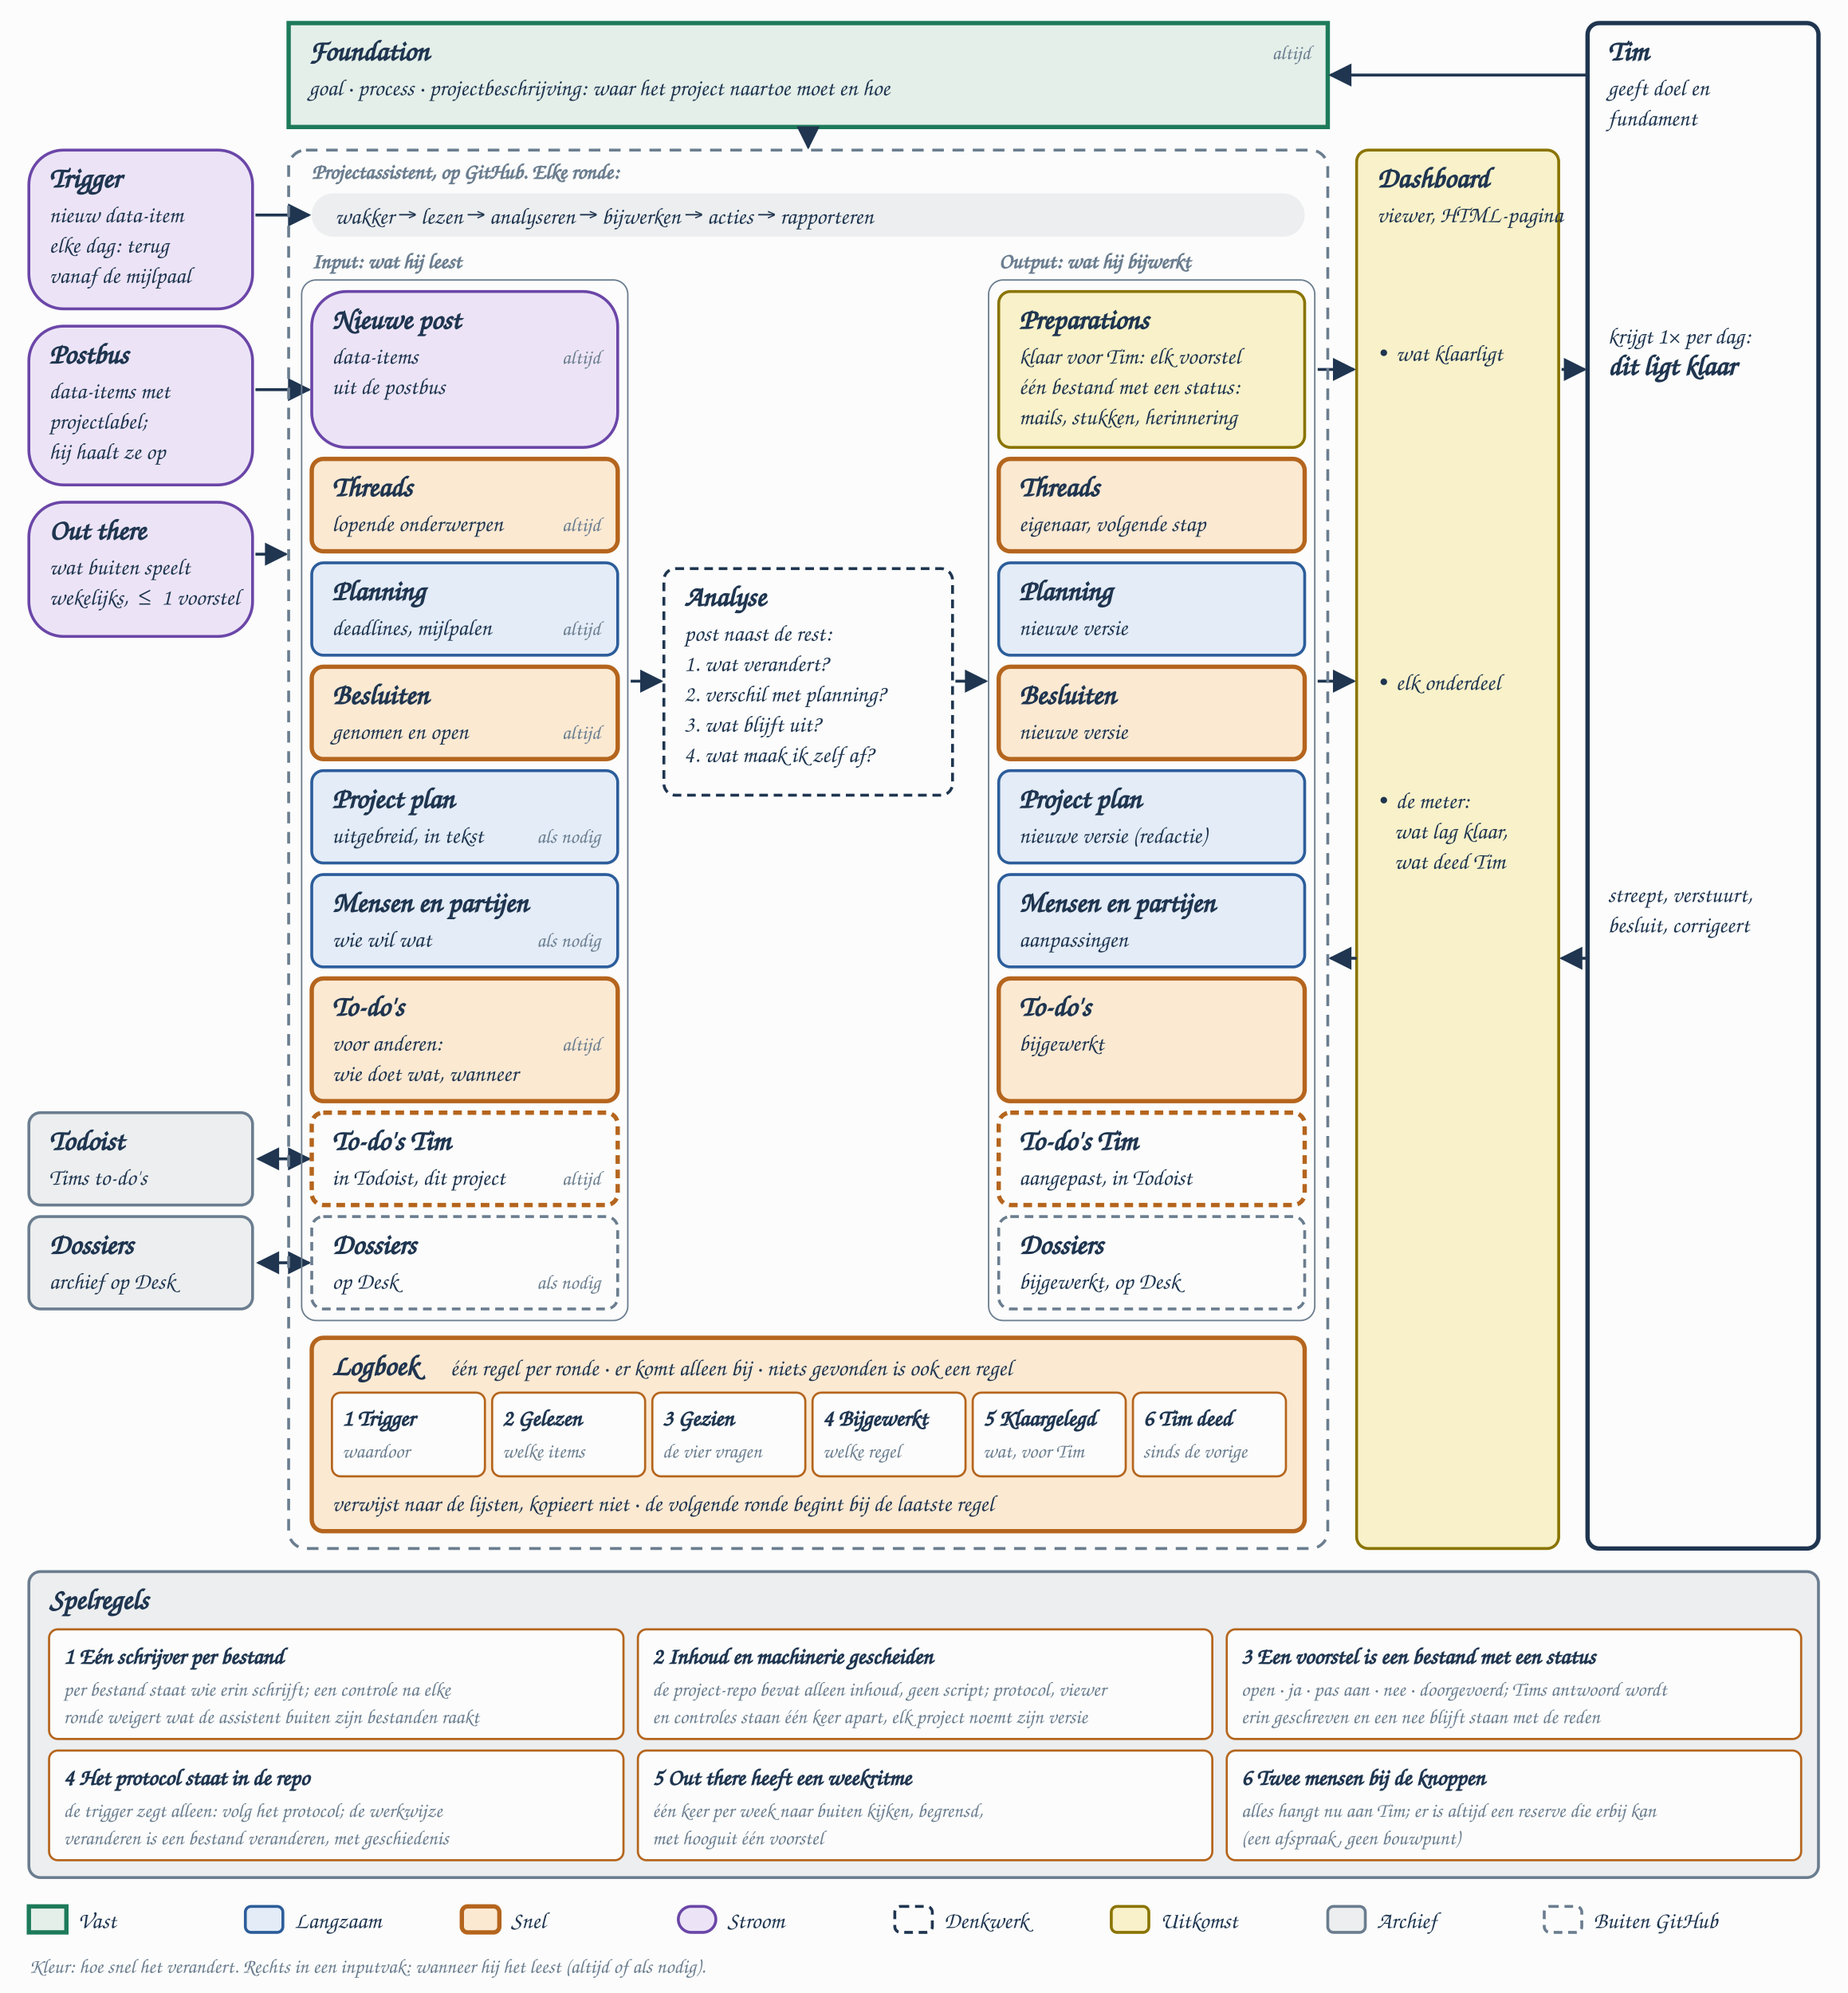
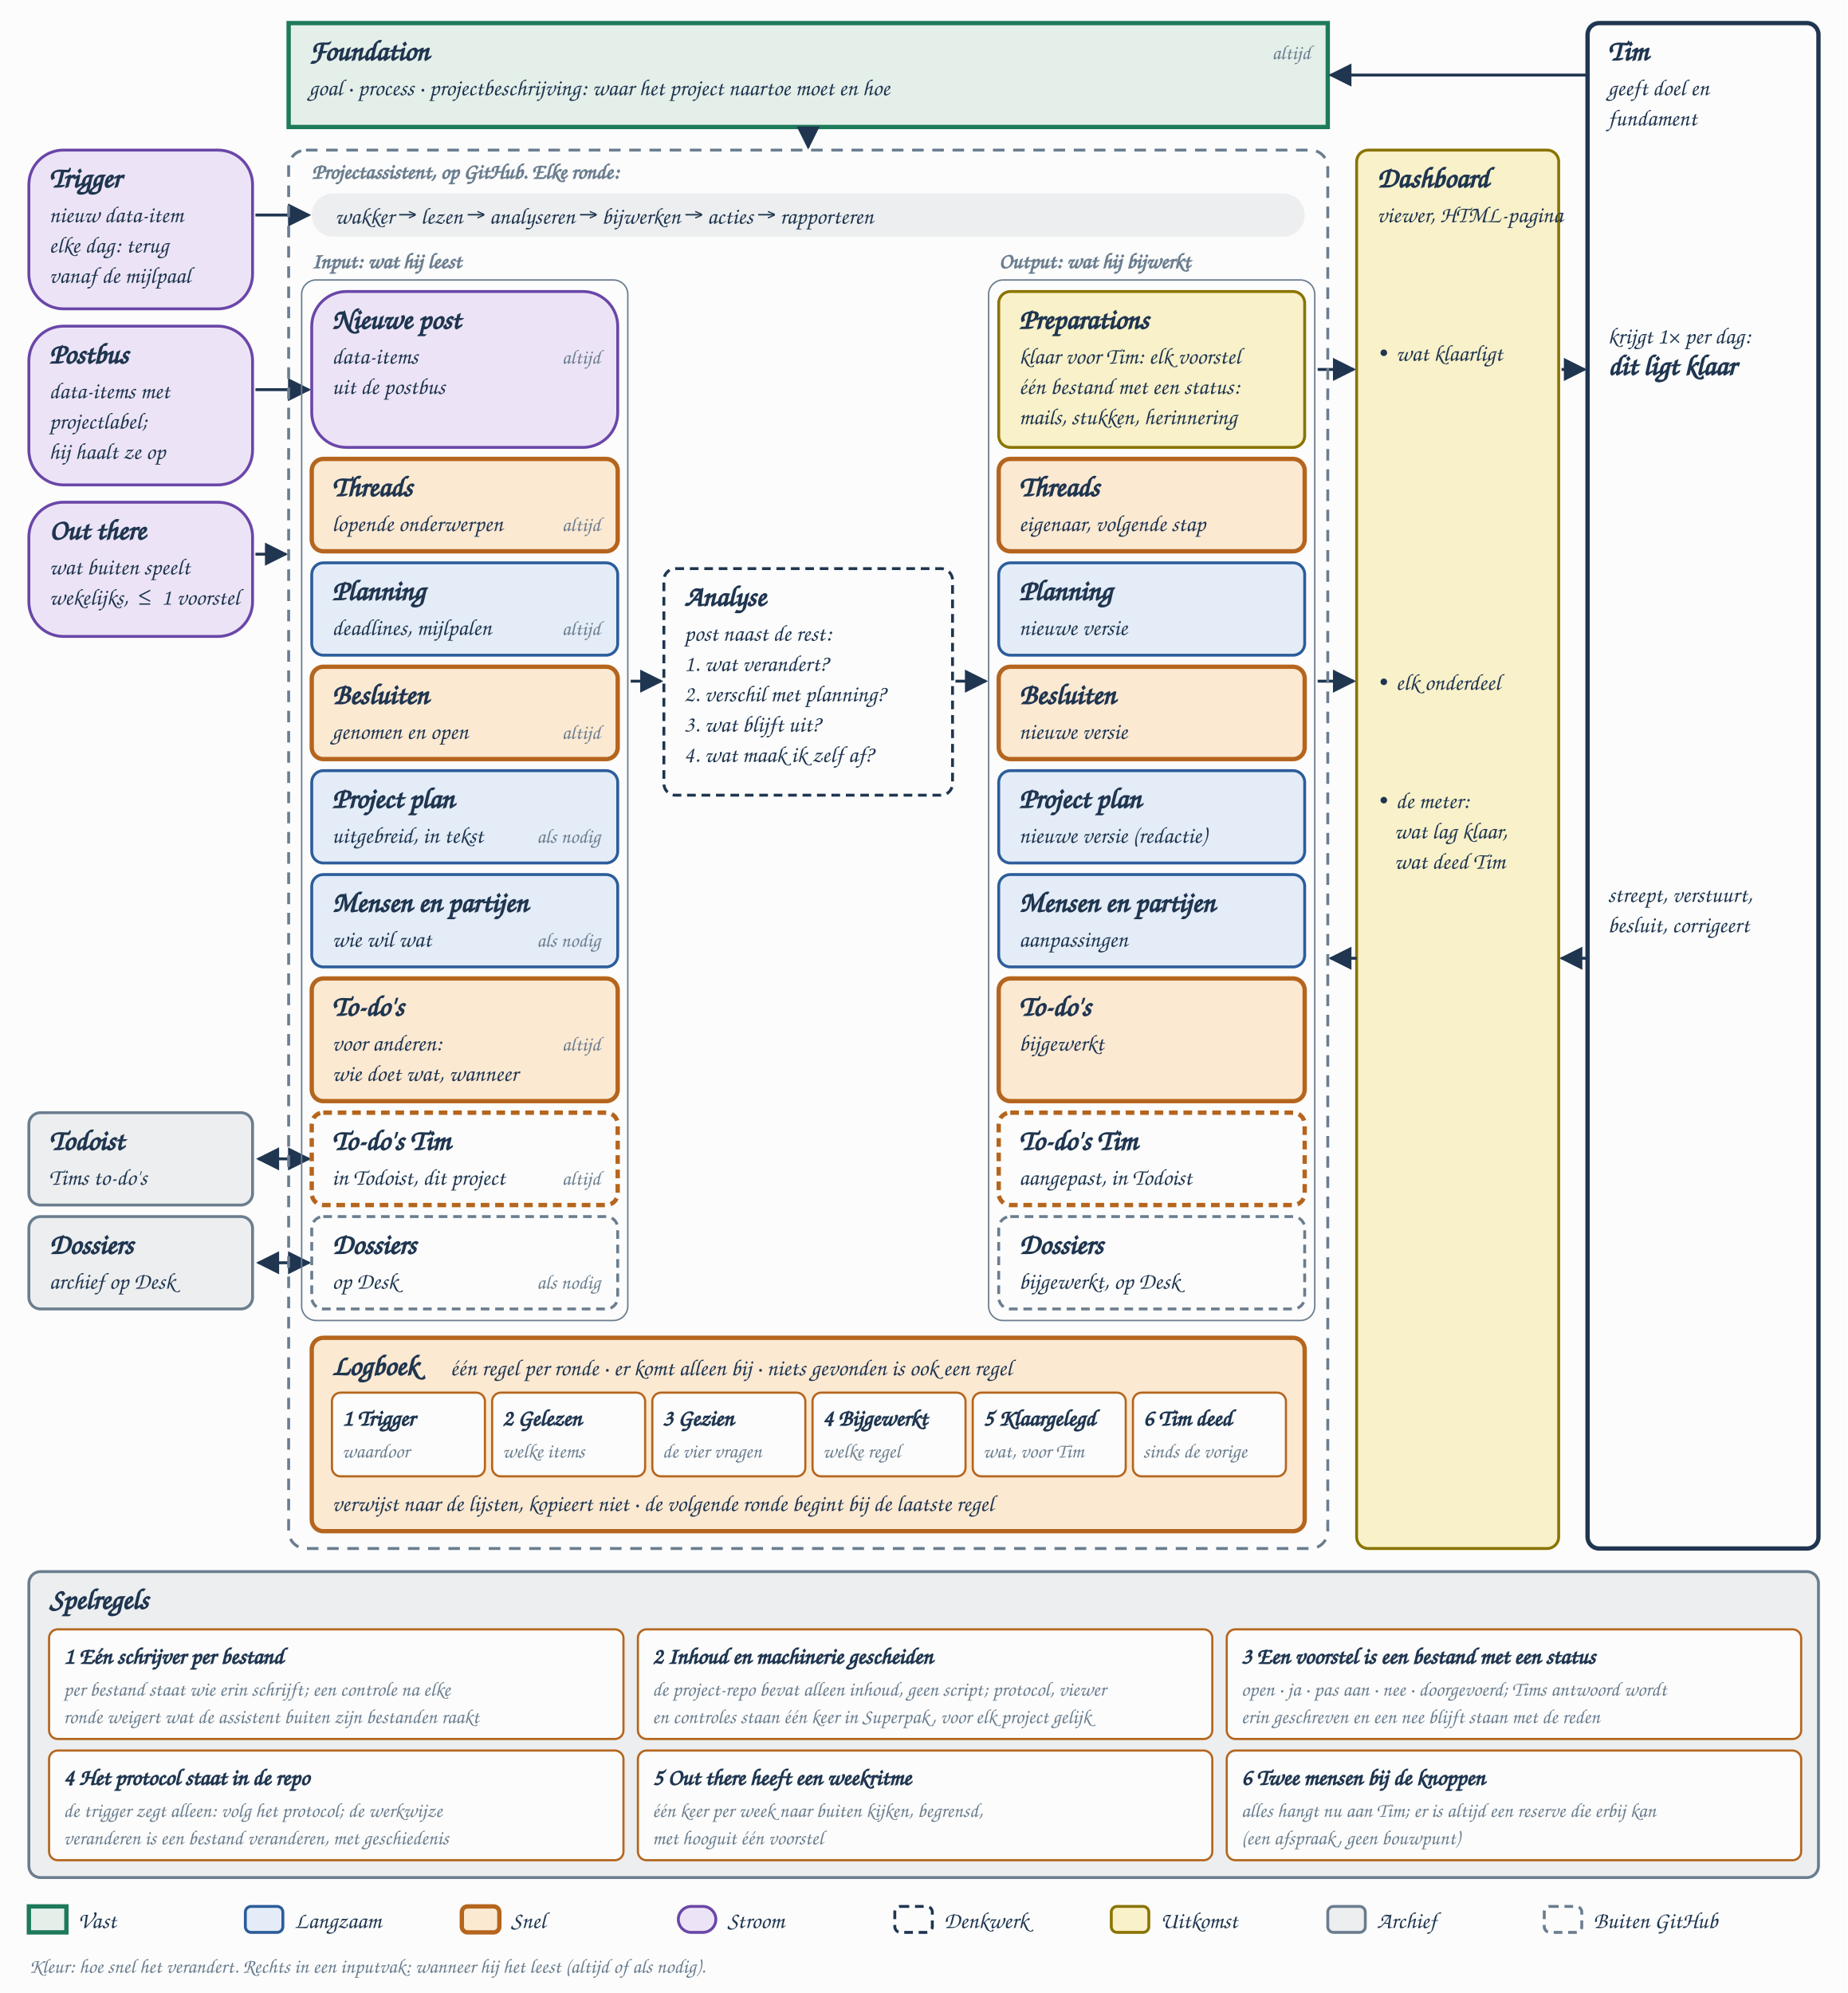
<svg xmlns="http://www.w3.org/2000/svg" width="1280" height="1381" viewBox="0 0 1280 1381" role="img" aria-label="Containertekening van de projectassistent">
  <style>text{fill:#1f3550;font-family:"Kalam","Comic Sans MS","Chalkboard SE",cursive}
.lbl{font-weight:700;font-size:20px}.sm{font-size:16px}.xs{font-size:14px;fill:#6b7d8f}
.clbl{font-size:15px;font-weight:700;fill:#6b7d8f}
.vak{font-size:16px;font-weight:700}
.cel{fill:#fbfcfb;stroke:#b5651d;stroke-width:1.5}
.b{stroke-width:2}
.vast{fill:#e4efe9;stroke:#1d7a5a;stroke-width:3}
.slow{fill:#e3ecf7;stroke:#2c5d9b}
.fast{fill:#fbe9d2;stroke:#b5651d;stroke-width:3}
.flow{fill:#ece4f6;stroke:#6b46a8}
.think{fill:#fbfcfb;stroke:#1f3550;stroke-dasharray:6 4}
.out{fill:#f8f1c9;stroke:#8a7400}
.arch{fill:#eceeef;stroke:#6b7d8f}
.ext{fill:none;stroke-dasharray:6 4}
.tim{fill:#fbfcfb;stroke:#1f3550;stroke-width:3}
.loop{fill:#eceeef}
.group{fill:none;stroke:#6b7d8f;stroke-width:1}
.container{fill:none;stroke:#6b7d8f;stroke-width:2;stroke-dasharray:8 6}
.arrow{stroke:#1f3550;stroke-width:2;fill:none;marker-end:url(#pijl)}.both{marker-start:url(#pijl)}.tip{fill:#1f3550}</style>
  <rect width="1280" height="1381" fill="#fbfcfb" />
  <defs>
    <marker id="pijl" viewBox="0 0 10 10" refX="9" refY="5" markerWidth="8" markerHeight="8" orient="auto-start-reverse">
      <path d="M0,0 L10,5 L0,10 z" class="tip" />
    </marker>
  </defs>
  <rect class="b vast" x="200" y="16" width="720" height="72" rx="0" />
  <text class="lbl" x="214" y="42">Foundation</text>
  <text class="sm" x="214" y="66">goal · process · projectbeschrijving: waar het project naartoe moet en hoe</text>
  <text class="xs" text-anchor="end" x="908" y="41">altijd</text>
  <path class="arrow" d="M560,88 L560,102" />
  <rect class="b out" x="940" y="104" width="140" height="969" rx="8" />
  <text class="lbl" x="954" y="130">Dashboard</text>
  <text class="sm" x="954" y="154">viewer, HTML-pagina</text>
  <text class="sm" x="954" y="250">• wat klaarligt</text>
  <text class="sm" x="954" y="478">• elk onderdeel</text>
  <text class="sm" x="954" y="560">• de meter:</text>
  <text class="sm" x="966" y="581">wat lag klaar,</text>
  <text class="sm" x="966" y="602">wat deed Tim</text>
  <path class="arrow" d="M913,256 L938,256" />
  <path class="arrow" d="M913,472 L938,472" />
  <rect class="b tim" x="1100" y="16" width="160" height="1057" rx="8" />
  <text class="lbl" x="1114" y="42">Tim</text>
  <text class="sm" x="1114" y="66">geeft doel en</text>
  <text class="sm" x="1114" y="87">fundament</text>
  <path class="arrow" d="M1100,52 L922,52" />
  <text class="sm" x="1114" y="238">krijgt 1× per dag:</text>
  <text class="lbl" x="1114" y="260">dit ligt klaar</text>
  <path class="arrow" d="M1082,256 L1098,256" />
  <text class="sm" x="1114" y="625">streept, verstuurt,</text>
  <text class="sm" x="1114" y="646">besluit, corrigeert</text>
  <path class="arrow" d="M1100,664 L1082,664" />
  <path class="arrow" d="M940,664 L922,664" />
  <rect class="b flow" x="20" y="104" width="155" height="110" rx="24" />
  <text class="lbl" x="34" y="130">Trigger</text>
  <text class="sm" x="34" y="154">nieuw data-item</text>
  <text class="sm" x="34" y="175">elke dag: terug</text>
  <text class="sm" x="34" y="196">vanaf de mijlpaal</text>
  <path class="arrow" d="M177,149 L214,149" />
  <rect class="b flow" x="20" y="226" width="155" height="110" rx="24" />
  <text class="lbl" x="34" y="252">Postbus</text>
  <text class="sm" x="34" y="276">data-items met</text>
  <text class="sm" x="34" y="297">projectlabel;</text>
  <text class="sm" x="34" y="318">hij haalt ze op</text>
  <path class="arrow" d="M177,270 L214,270" />
  <rect class="b flow" x="20" y="348" width="155" height="93" rx="24" />
  <text class="lbl" x="34" y="374">Out there</text>
  <text class="sm" x="34" y="398">wat buiten speelt</text>
  <text class="sm" x="34" y="419">wekelijks, ≤ 1 voorstel</text>
  <path class="arrow" d="M177,384 L198,384" />
  <rect class="b arch" x="20" y="771" width="155" height="64" rx="8" />
  <text class="lbl" x="34" y="797">Todoist</text>
  <text class="sm" x="34" y="821">Tims to-do's</text>
  <path class="arrow both" d="M179,803 L214,803" />
  <rect class="b arch" x="20" y="843" width="155" height="64" rx="8" />
  <text class="lbl" x="34" y="869">Dossiers</text>
  <text class="sm" x="34" y="893">archief op Desk</text>
  <path class="arrow both" d="M179,875 L214,875" />
  <rect class="container" x="200" y="104" width="720" height="969" rx="12" />
  <text class="clbl" x="216" y="124">Projectassistent, op GitHub. Elke ronde:</text>
  <rect class="loop" x="216" y="134" width="688" height="30" rx="15" />
  <text class="sm" x="232" y="155">wakker → lezen → analyseren → bijwerken → acties → rapporteren</text>
  <text class="clbl" x="216" y="186">Input: wat hij leest</text>
  <text class="clbl" x="692" y="186">Output: wat hij bijwerkt</text>
  <rect class="group" x="209" y="194" width="226" height="721" rx="10" />
  <rect class="group" x="685" y="194" width="226" height="721" rx="10" />
  <rect class="b fast" x="216" y="318" width="212" height="64" rx="8" />
  <text class="lbl" x="230" y="344">Threads</text>
  <text class="sm" x="230" y="368">lopende onderwerpen</text>
  <text class="xs" text-anchor="end" x="416" y="368">altijd</text>
  <rect class="b fast" x="692" y="318" width="212" height="64" rx="8" />
  <text class="lbl" x="706" y="344">Threads</text>
  <text class="sm" x="706" y="368">eigenaar, volgende stap</text>
  <rect class="b slow" x="216" y="390" width="212" height="64" rx="8" />
  <text class="lbl" x="230" y="416">Planning</text>
  <text class="sm" x="230" y="440">deadlines, mijlpalen</text>
  <text class="xs" text-anchor="end" x="416" y="440">altijd</text>
  <rect class="b slow" x="692" y="390" width="212" height="64" rx="8" />
  <text class="lbl" x="706" y="416">Planning</text>
  <text class="sm" x="706" y="440">nieuwe versie</text>
  <rect class="b fast" x="216" y="462" width="212" height="64" rx="8" />
  <text class="lbl" x="230" y="488">Besluiten</text>
  <text class="sm" x="230" y="512">genomen en open</text>
  <text class="xs" text-anchor="end" x="416" y="512">altijd</text>
  <rect class="b fast" x="692" y="462" width="212" height="64" rx="8" />
  <text class="lbl" x="706" y="488">Besluiten</text>
  <text class="sm" x="706" y="512">nieuwe versie</text>
  <rect class="b slow" x="216" y="534" width="212" height="64" rx="8" />
  <text class="lbl" x="230" y="560">Project plan</text>
  <text class="sm" x="230" y="584">uitgebreid, in tekst</text>
  <text class="xs" text-anchor="end" x="416" y="584">als nodig</text>
  <rect class="b slow" x="692" y="534" width="212" height="64" rx="8" />
  <text class="lbl" x="706" y="560">Project plan</text>
  <text class="sm" x="706" y="584">nieuwe versie (redactie)</text>
  <rect class="b slow" x="216" y="606" width="212" height="64" rx="8" />
  <text class="lbl" x="230" y="632">Mensen en partijen</text>
  <text class="sm" x="230" y="656">wie wil wat</text>
  <text class="xs" text-anchor="end" x="416" y="656">als nodig</text>
  <rect class="b slow" x="692" y="606" width="212" height="64" rx="8" />
  <text class="lbl" x="706" y="632">Mensen en partijen</text>
  <text class="sm" x="706" y="656">aanpassingen</text>
  <rect class="b fast" x="216" y="678" width="212" height="85" rx="8" />
  <text class="lbl" x="230" y="704">To-do's</text>
  <text class="sm" x="230" y="728">voor anderen:</text>
  <text class="sm" x="230" y="749">wie doet wat, wanneer</text>
  <text class="xs" text-anchor="end" x="416" y="728">altijd</text>
  <rect class="b fast" x="692" y="678" width="212" height="85" rx="8" />
  <text class="lbl" x="706" y="704">To-do's</text>
  <text class="sm" x="706" y="728">bijgewerkt</text>
  <rect class="b fast ext" x="216" y="771" width="212" height="64" rx="8" />
  <text class="lbl" x="230" y="797">To-do's Tim</text>
  <text class="sm" x="230" y="821">in Todoist, dit project</text>
  <text class="xs" text-anchor="end" x="416" y="821">altijd</text>
  <rect class="b fast ext" x="692" y="771" width="212" height="64" rx="8" />
  <text class="lbl" x="706" y="797">To-do's Tim</text>
  <text class="sm" x="706" y="821">aangepast, in Todoist</text>
  <rect class="b arch ext" x="216" y="843" width="212" height="64" rx="8" />
  <text class="lbl" x="230" y="869">Dossiers</text>
  <text class="sm" x="230" y="893">op Desk</text>
  <text class="xs" text-anchor="end" x="416" y="893">als nodig</text>
  <rect class="b arch ext" x="692" y="843" width="212" height="64" rx="8" />
  <text class="lbl" x="706" y="869">Dossiers</text>
  <text class="sm" x="706" y="893">bijgewerkt, op Desk</text>
  <rect class="b flow" x="216" y="202" width="212" height="108" rx="24" />
  <text class="lbl" x="230" y="228">Nieuwe post</text>
  <text class="sm" x="230" y="252">data-items</text>
  <text class="sm" x="230" y="273">uit de postbus</text>
  <text class="xs" text-anchor="end" x="416" y="252">altijd</text>
  <rect class="b out" x="692" y="202" width="212" height="108" rx="8" />
  <text class="lbl" x="706" y="228">Preparations</text>
  <text class="sm" x="706" y="252">klaar voor Tim: elk voorstel</text>
  <text class="sm" x="706" y="273">één bestand met een status:</text>
  <text class="sm" x="706" y="294">mails, stukken, herinnering</text>
  <rect class="b think" x="460" y="394" width="200" height="157" rx="8" />
  <text class="lbl" x="474" y="420">Analyse</text>
  <text class="sm" x="474" y="444">post naast de rest:</text>
  <text class="sm" x="474" y="465">1. wat verandert?</text>
  <text class="sm" x="474" y="486">2. verschil met planning?</text>
  <text class="sm" x="474" y="507">3. wat blijft uit?</text>
  <text class="sm" x="474" y="528">4. wat maak ik zelf af?</text>
  <path class="arrow" d="M437,472 L458,472" />
  <path class="arrow" d="M662,472 L683,472" />
  <rect class="b fast" x="216" y="927" width="688" height="134" rx="8" />
  <text class="lbl" x="230" y="953">Logboek</text>
  <text class="sm" x="312" y="953">één regel per ronde · er komt alleen bij · niets gevonden is ook een regel</text>
  <rect class="cel" x="230" y="965" width="106" height="58" rx="6" />
  <text class="vak" x="237" y="988">1 Trigger</text>
  <text class="xs" x="237" y="1010">waardoor</text>
  <rect class="cel" x="341" y="965" width="106" height="58" rx="6" />
  <text class="vak" x="348" y="988">2 Gelezen</text>
  <text class="xs" x="348" y="1010">welke items</text>
  <rect class="cel" x="452" y="965" width="106" height="58" rx="6" />
  <text class="vak" x="459" y="988">3 Gezien</text>
  <text class="xs" x="459" y="1010">de vier vragen</text>
  <rect class="cel" x="563" y="965" width="106" height="58" rx="6" />
  <text class="vak" x="570" y="988">4 Bijgewerkt</text>
  <text class="xs" x="570" y="1010">welke regel</text>
  <rect class="cel" x="674" y="965" width="106" height="58" rx="6" />
  <text class="vak" x="681" y="988">5 Klaargelegd</text>
  <text class="xs" x="681" y="1010">wat, voor Tim</text>
  <rect class="cel" x="785" y="965" width="106" height="58" rx="6" />
  <text class="vak" x="792" y="988">6 Tim deed</text>
  <text class="xs" x="792" y="1010">sinds de vorige</text>
  <text class="sm" x="230" y="1047">verwijst naar de lijsten, kopieert niet · de volgende ronde begint bij de laatste regel</text>
  <rect class="b arch" x="20" y="1089" width="1240" height="212" rx="8" />
  <text class="lbl" x="34" y="1115">Spelregels</text>
  <rect class="cel" x="34" y="1129" width="398" height="76" rx="6" />
  <text class="vak" x="44" y="1153">1 Eén schrijver per bestand</text>
  <text class="xs" x="44" y="1175">per bestand staat wie erin schrijft; een controle na elke</text>
  <text class="xs" x="44" y="1194">ronde weigert wat de assistent buiten zijn bestanden raakt</text>
  <rect class="cel" x="442" y="1129" width="398" height="76" rx="6" />
  <text class="vak" x="452" y="1153">2 Inhoud en machinerie gescheiden</text>
  <text class="xs" x="452" y="1175">de project-repo bevat alleen inhoud, geen script; protocol, viewer</text>
-   <text class="xs" x="452" y="1194">en controles staan één keer apart, elk project noemt zijn versie</text>
+   <text class="xs" x="452" y="1194">en controles staan één keer in Superpak, voor elk project gelijk</text>
  <rect class="cel" x="850" y="1129" width="398" height="76" rx="6" />
  <text class="vak" x="860" y="1153">3 Een voorstel is een bestand met een status</text>
  <text class="xs" x="860" y="1175">open · ja · pas aan · nee · doorgevoerd; Tims antwoord wordt</text>
  <text class="xs" x="860" y="1194">erin geschreven en een nee blijft staan met de reden</text>
  <rect class="cel" x="34" y="1213" width="398" height="76" rx="6" />
  <text class="vak" x="44" y="1237">4 Het protocol staat in de repo</text>
  <text class="xs" x="44" y="1259">de trigger zegt alleen: volg het protocol; de werkwijze</text>
  <text class="xs" x="44" y="1278">veranderen is een bestand veranderen, met geschiedenis</text>
  <rect class="cel" x="442" y="1213" width="398" height="76" rx="6" />
  <text class="vak" x="452" y="1237">5 Out there heeft een weekritme</text>
  <text class="xs" x="452" y="1259">één keer per week naar buiten kijken, begrensd,</text>
  <text class="xs" x="452" y="1278">met hooguit één voorstel</text>
  <rect class="cel" x="850" y="1213" width="398" height="76" rx="6" />
  <text class="vak" x="860" y="1237">6 Twee mensen bij de knoppen</text>
  <text class="xs" x="860" y="1259">alles hangt nu aan Tim; er is altijd een reserve die erbij kan</text>
  <text class="xs" x="860" y="1278">(een afspraak, geen bouwpunt)</text>
  <rect class="b vast" x="20" y="1321" width="26" height="18" rx="0" />
  <text class="sm" x="54" y="1336">Vast</text>
  <rect class="b slow" x="170" y="1321" width="26" height="18" rx="4" />
  <text class="sm" x="204" y="1336">Langzaam</text>
  <rect class="b fast" x="320" y="1321" width="26" height="18" rx="4" />
  <text class="sm" x="354" y="1336">Snel</text>
  <rect class="b flow" x="470" y="1321" width="26" height="18" rx="9" />
  <text class="sm" x="504" y="1336">Stroom</text>
  <rect class="b think" x="620" y="1321" width="26" height="18" rx="4" />
  <text class="sm" x="654" y="1336">Denkwerk</text>
  <rect class="b out" x="770" y="1321" width="26" height="18" rx="4" />
  <text class="sm" x="804" y="1336">Uitkomst</text>
  <rect class="b arch" x="920" y="1321" width="26" height="18" rx="4" />
  <text class="sm" x="954" y="1336">Archief</text>
  <rect class="b arch ext" x="1070" y="1321" width="26" height="18" rx="4" />
  <text class="sm" x="1104" y="1336">Buiten GitHub</text>
  <text class="xs" x="20" y="1367">Kleur: hoe snel het verandert. Rechts in een inputvak: wanneer hij het leest (altijd of als nodig).</text>
</svg>
